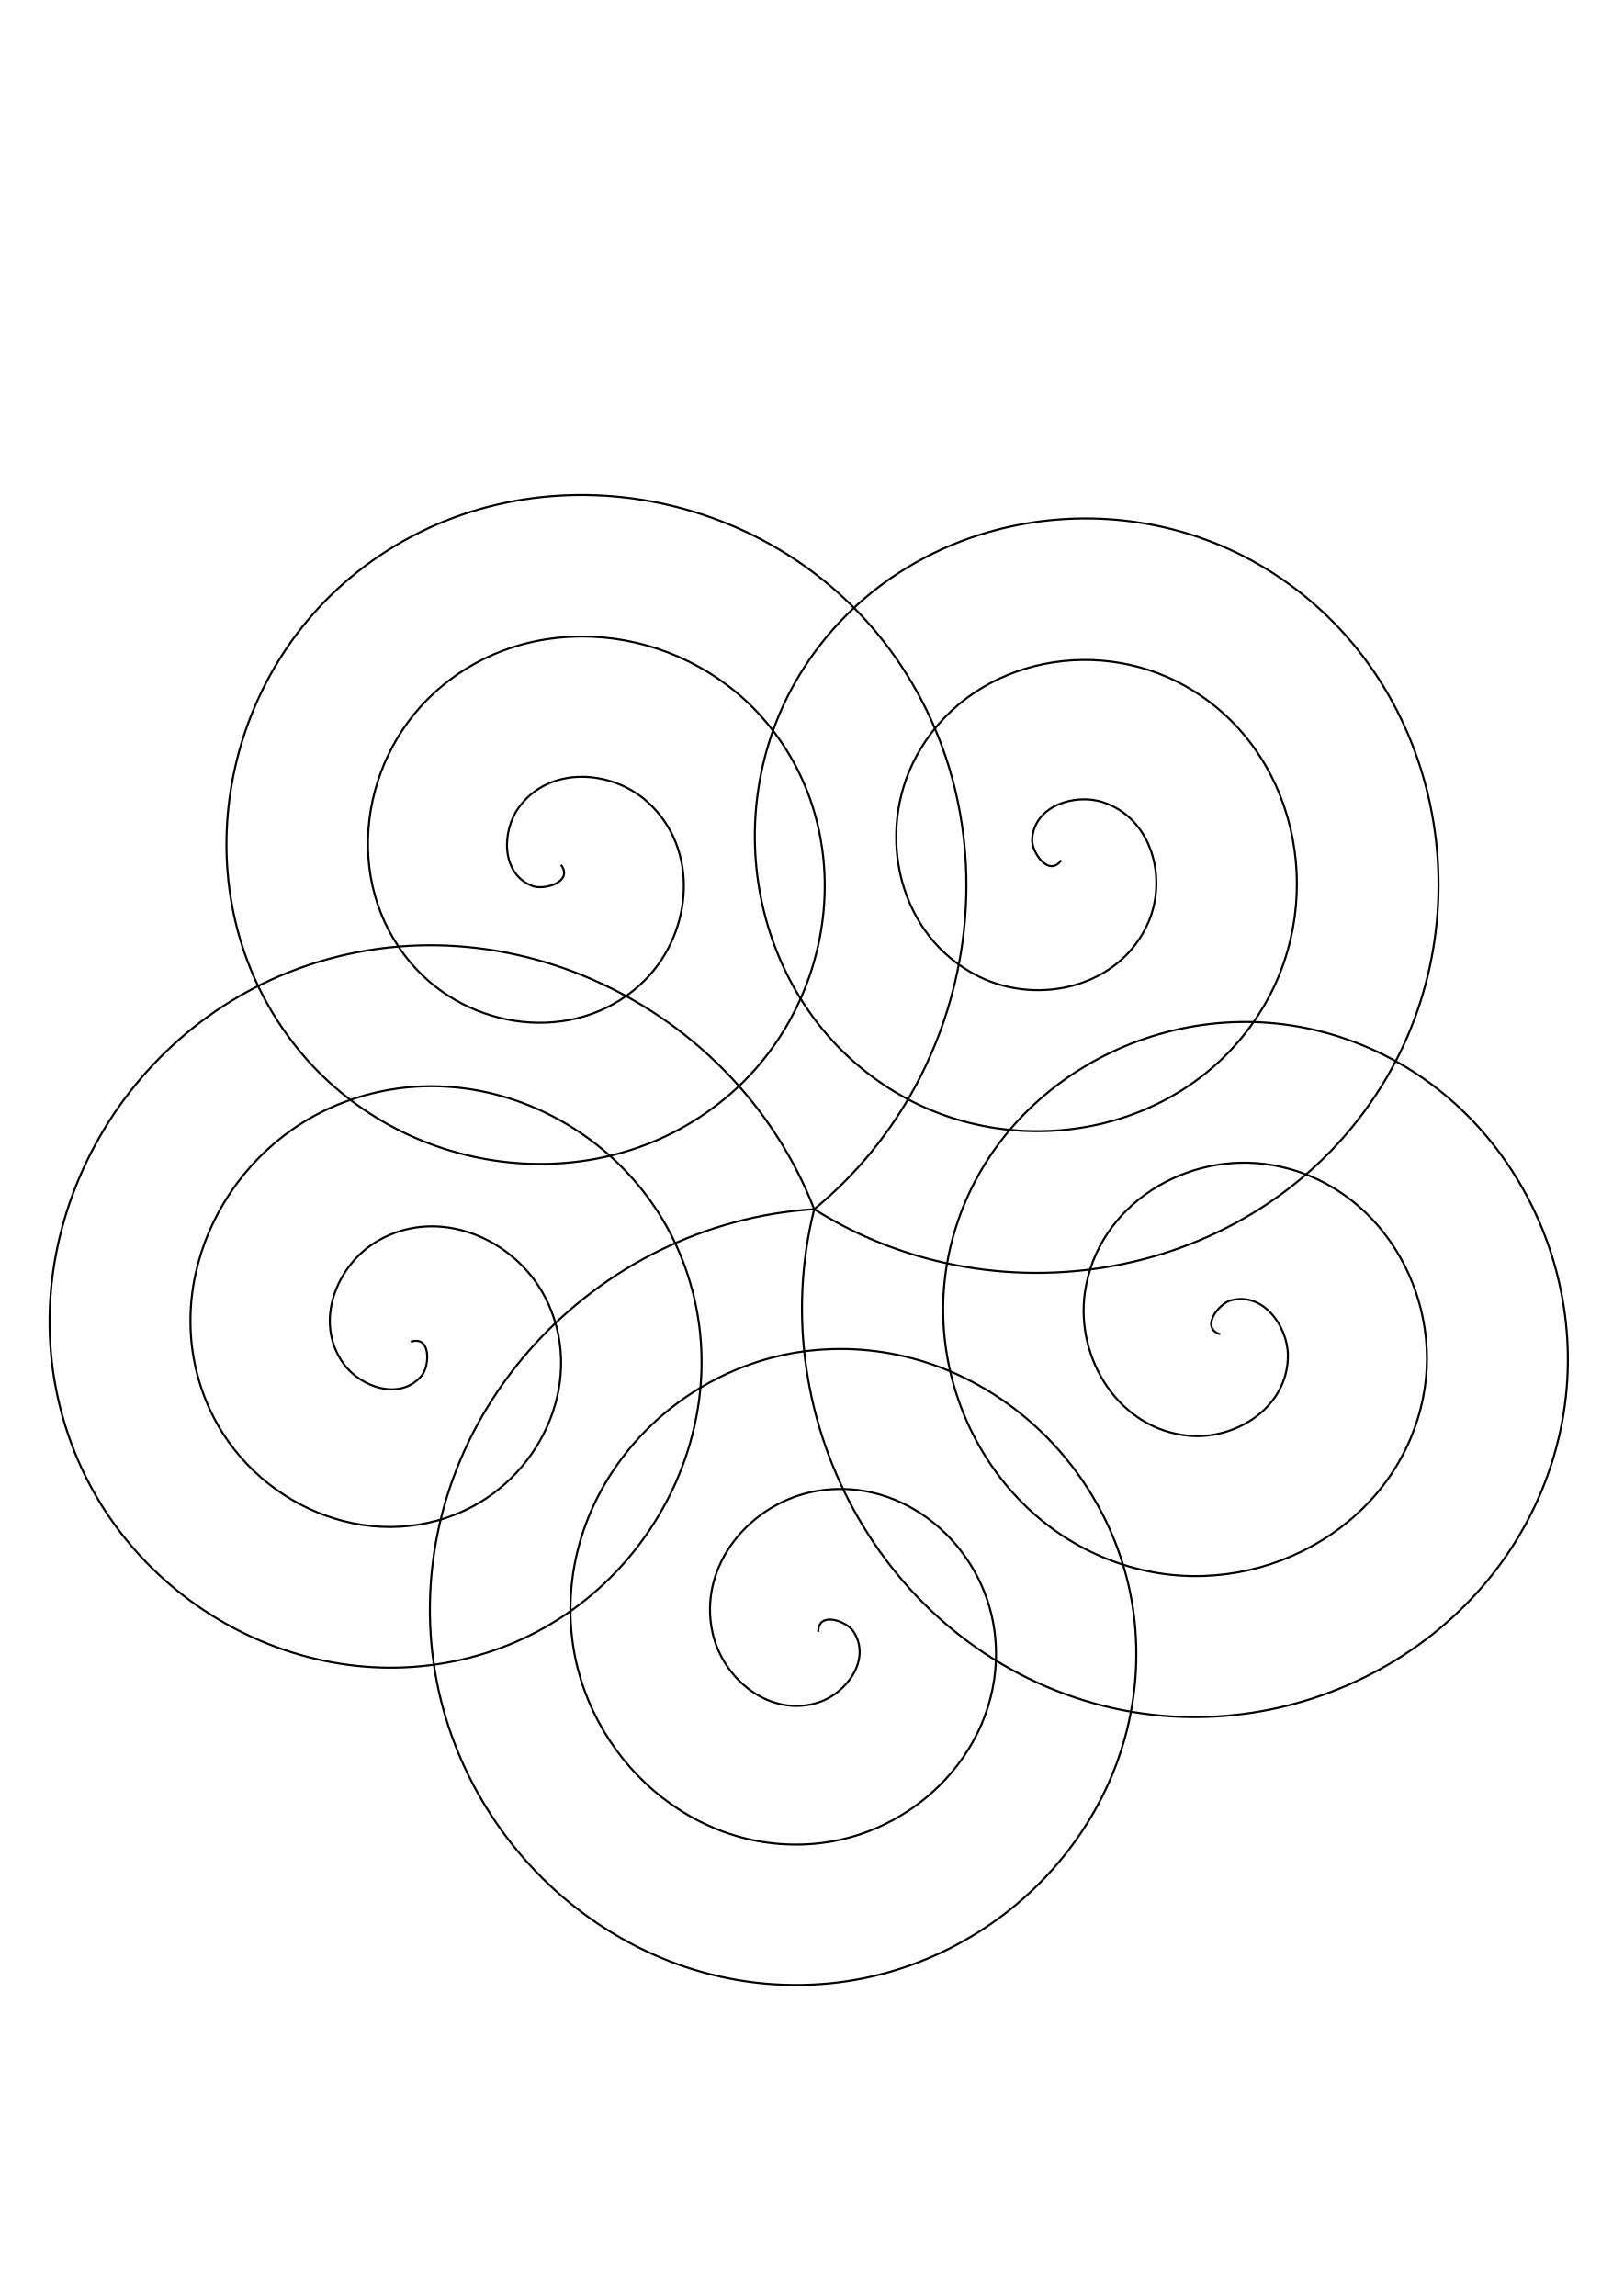
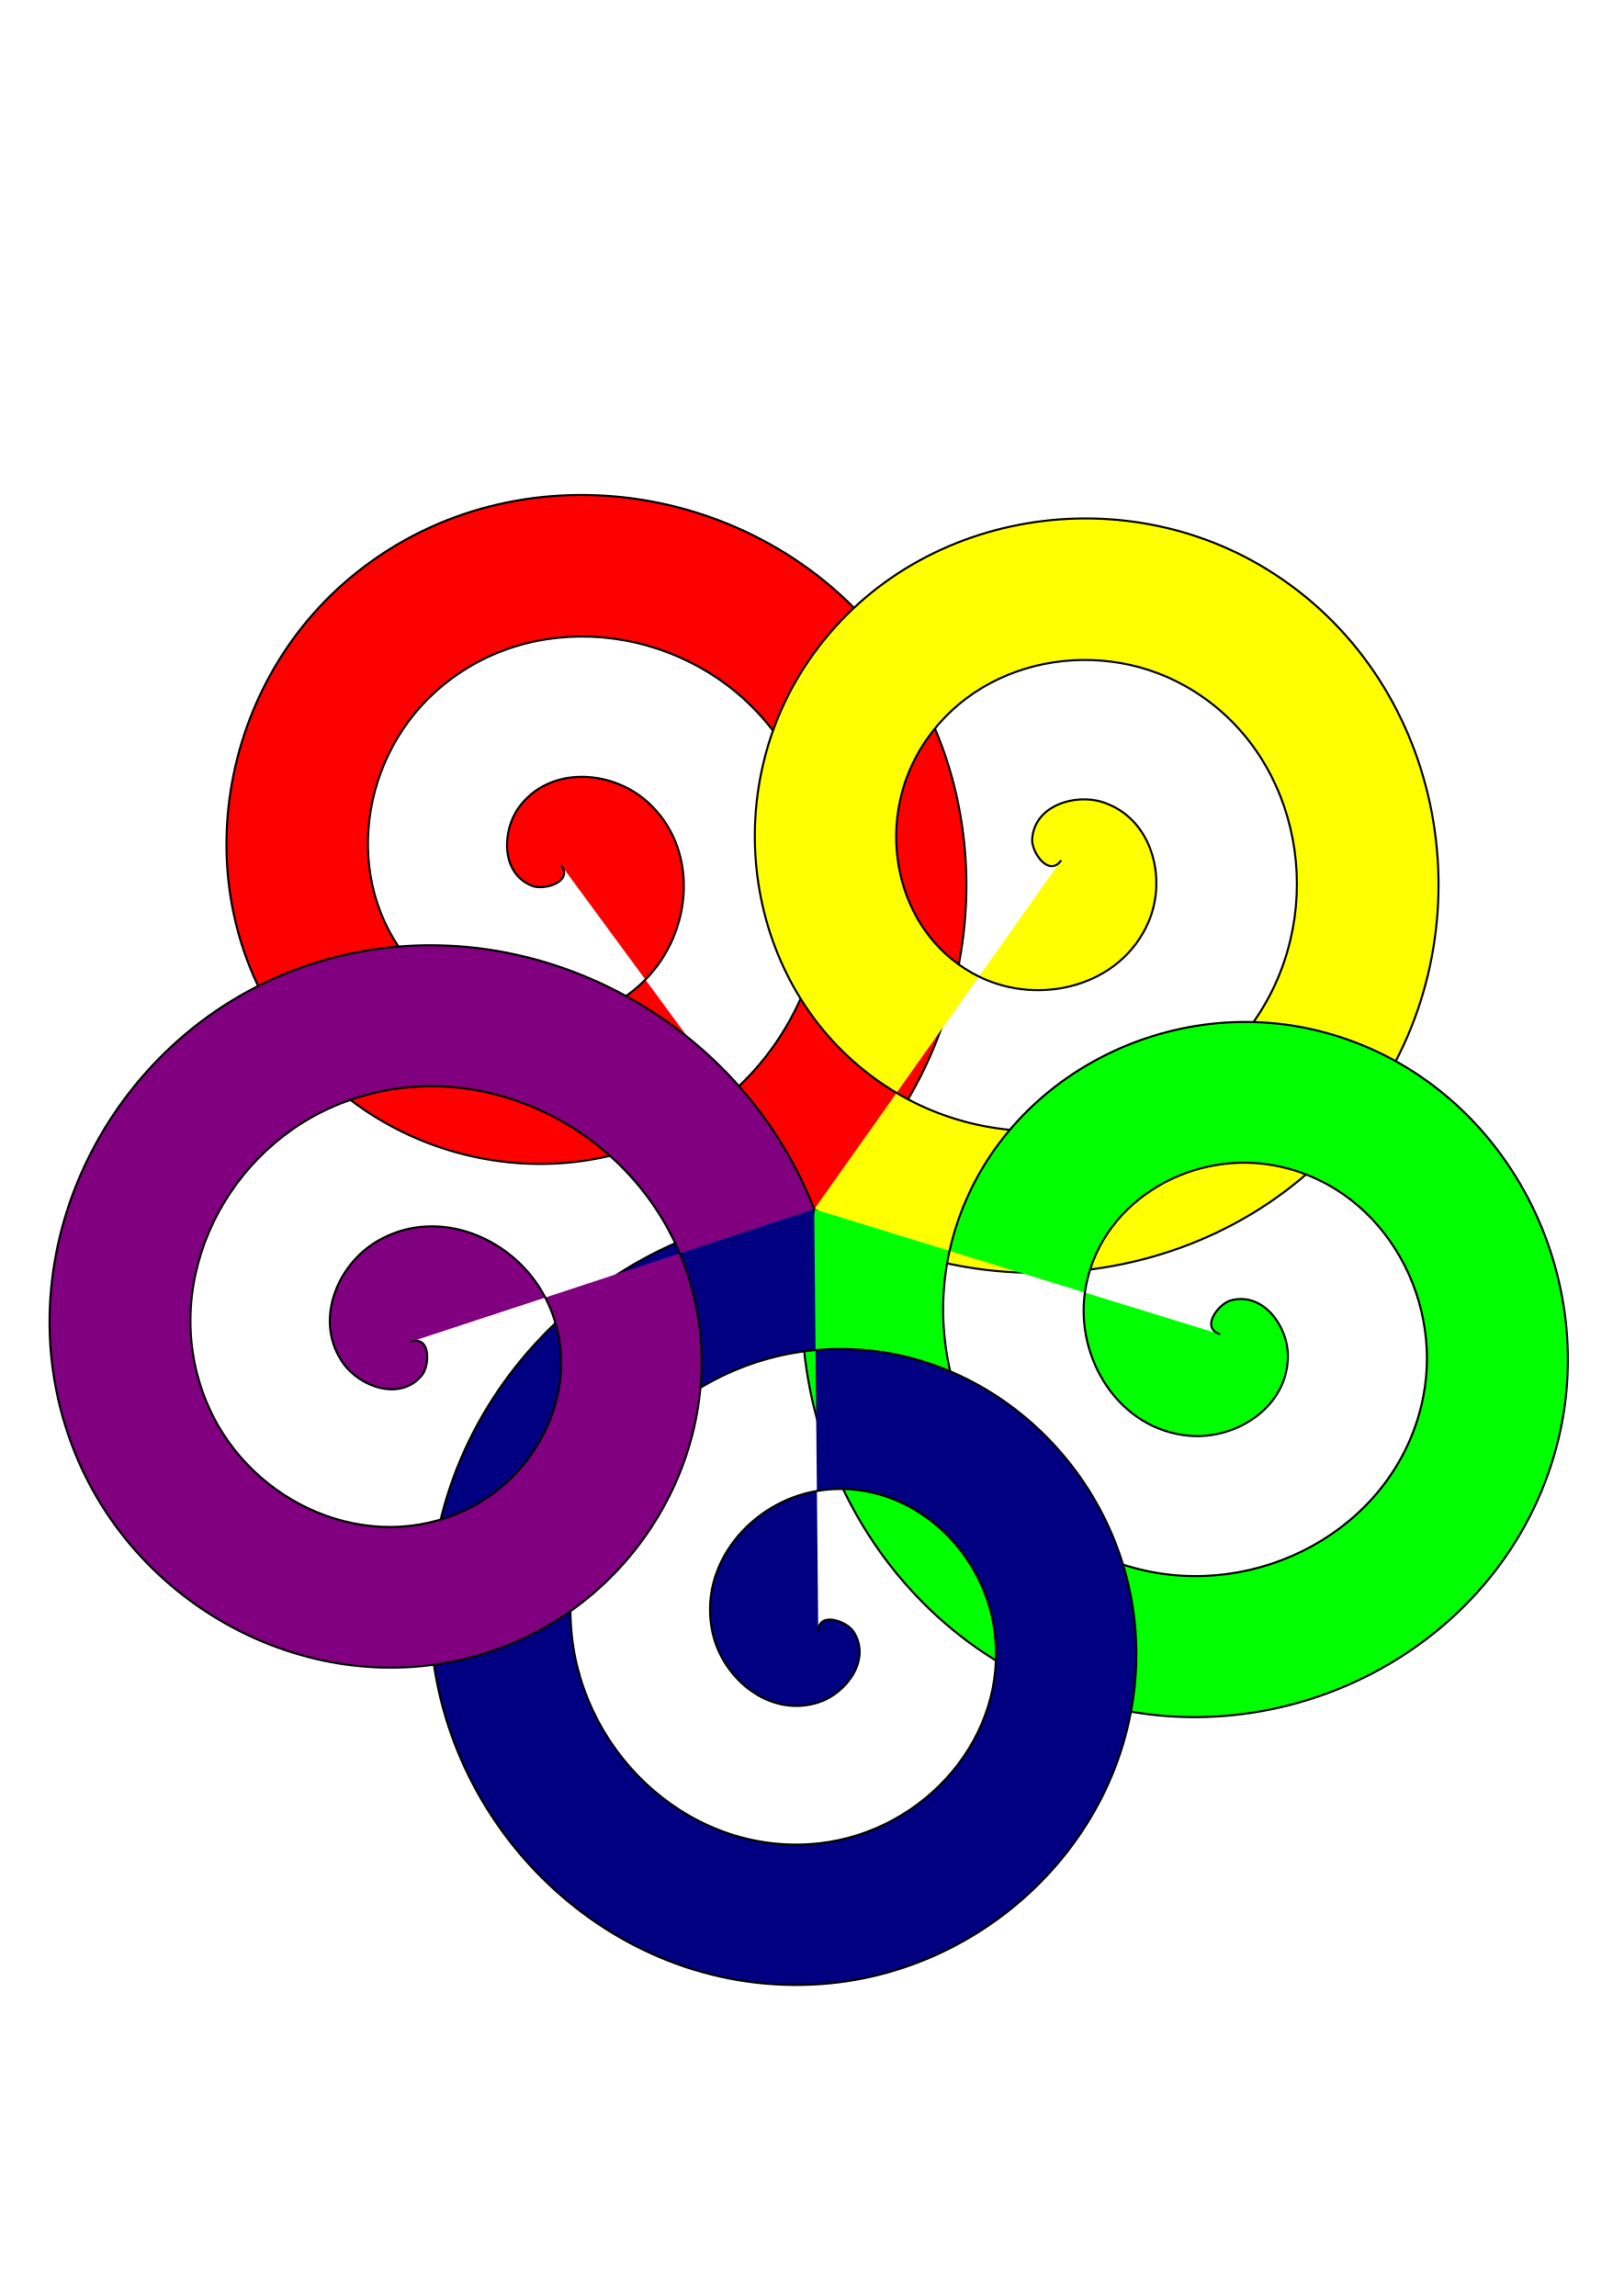
<svg xmlns="http://www.w3.org/2000/svg" width="210mm" height="297mm" viewBox="0 0 210 297" version="1.1" id="svg37">
  <defs id="defs31" />
  <g id="layer1">
-     <path style="fill:none;fill-rule:evenodd;stroke:#000000;stroke-width:0.265" id="path45" d="m 72.558,111.875 c 1.642,2.233 -2.2,3.315 -3.712,2.729 -4.096,-1.588 -3.949,-7.123 -1.746,-10.152 3.94,-5.419 11.946,-4.903 16.593,-0.763 6.82,6.075 5.896,16.839 -0.22,23.034 -8.152,8.257 -21.756,6.907 -29.474,-1.203 -9.712,-10.206 -7.928,-26.686 2.186,-35.915 12.249,-11.177 31.623,-8.953 42.355,3.169 12.647,14.286 9.982,36.564 -4.152,48.796 -16.319,14.122 -41.508,11.014 -55.237,-5.135 -15.599,-18.349 -12.046,-46.454 6.118,-61.677 20.378,-17.078 51.402,-13.08 68.118,7.101 18.558,22.405 14.115,56.35 -8.084,74.559" />
-     <path style="fill:none;fill-rule:evenodd;stroke:#000000;stroke-width:0.265" id="path47" d="m 137.255,111.276 c -1.602,2.263 -3.841,-1.043 -3.762,-2.663 0.215,-4.389 5.516,-5.996 9.087,-4.861 6.388,2.031 8.424,9.793 5.96,15.511 -3.616,8.391 -14.124,10.911 -21.935,7.059 -10.411,-5.134 -13.422,-18.474 -8.158,-28.359 6.624,-12.44 22.832,-15.946 34.784,-9.257 14.475,8.102 18.478,27.195 10.356,41.208 -9.571,16.514 -31.561,21.013 -47.632,11.455 -18.555,-11.035 -23.552,-35.929 -12.554,-54.056 12.497,-20.598 40.298,-26.093 60.481,-13.653 22.642,13.956 28.636,44.669 14.752,66.905 -15.414,24.686 -49.04,31.18 -73.329,15.851" />
-     <path style="fill:none;fill-rule:evenodd;stroke:#000000;stroke-width:0.265" id="path49" d="m 157.817,172.594 c -2.633,-0.811 -0.206,-3.949 1.348,-4.376 4.211,-1.157 7.369,3.349 7.404,7.072 0.062,6.659 -6.635,10.986 -12.796,10.432 -9.042,-0.814 -14.676,-9.954 -13.46,-18.521 1.621,-11.419 13.282,-18.395 24.245,-16.488 13.796,2.399 22.128,16.614 19.516,29.969 -3.163,16.175 -19.948,25.869 -35.693,22.544 -18.555,-3.919 -29.616,-23.284 -25.572,-41.417 4.669,-20.936 26.621,-33.366 47.142,-28.6 23.317,5.416 37.118,29.959 31.627,52.866 -6.16,25.698 -33.297,40.873 -58.59,34.655 -28.08,-6.902 -44.628,-36.635 -37.683,-64.314" />
-     <path style="fill:none;fill-rule:evenodd;stroke:#000000;stroke-width:0.265" id="path51" d="m 105.828,211.088 c -0.026,-2.741 3.682,-1.388 4.556,-0.044 2.368,3.643 -0.95,7.998 -4.469,9.156 -6.295,2.07 -12.42,-2.973 -13.755,-8.981 -1.96,-8.818 5.004,-16.92 13.493,-18.355 11.315,-1.912 21.451,7.036 22.955,18.006 1.892,13.805 -9.067,25.997 -22.518,27.554 -16.291,1.886 -30.551,-11.099 -32.154,-27.03 -1.889,-18.775 13.13,-35.111 31.543,-36.754 21.259,-1.897 39.674,15.161 41.353,36.055 1.908,23.742 -17.191,44.24 -40.568,45.953 -26.224,1.922 -48.807,-19.222 -50.552,-45.08 -1.937,-28.707 21.253,-53.376 49.592,-55.152" />
-     <path style="fill:none;fill-rule:evenodd;stroke:#000000;stroke-width:0.265" id="path53" d="m 53.135,173.562 c 2.616,-0.86 2.449,3.102 1.429,4.347 -2.765,3.376 -7.944,1.526 -10.124,-1.49 -3.898,-5.395 -0.936,-12.793 4.408,-15.9 7.843,-4.56 17.718,-0.362 21.676,7.327 5.275,10.248 -0.204,22.673 -10.246,27.452 -12.637,6.014 -27.643,-0.764 -33.229,-13.164 -6.765,-15.018 1.322,-32.62 16.083,-39.005 17.395,-7.524 37.603,1.878 44.781,19.001 8.287,19.77 -2.432,42.589 -21.92,50.557 -22.143,9.054 -47.577,-2.986 -56.333,-24.839 -9.823,-24.515 3.539,-52.567 27.757,-62.11 26.887,-10.594 57.558,4.092 67.886,30.676" />
+     <path style="fill:#ff0000;fill-rule:evenodd;stroke:#000000;stroke-width:0.265" id="path45" d="m 72.558,111.875 c 1.642,2.233 -2.2,3.315 -3.712,2.729 -4.096,-1.588 -3.949,-7.123 -1.746,-10.152 3.94,-5.419 11.946,-4.903 16.593,-0.763 6.82,6.075 5.896,16.839 -0.22,23.034 -8.152,8.257 -21.756,6.907 -29.474,-1.203 -9.712,-10.206 -7.928,-26.686 2.186,-35.915 12.249,-11.177 31.623,-8.953 42.355,3.169 12.647,14.286 9.982,36.564 -4.152,48.796 -16.319,14.122 -41.508,11.014 -55.237,-5.135 -15.599,-18.349 -12.046,-46.454 6.118,-61.677 20.378,-17.078 51.402,-13.08 68.118,7.101 18.558,22.405 14.115,56.35 -8.084,74.559" />
+     <path style="fill:#ffff00;fill-rule:evenodd;stroke:#000000;stroke-width:0.265" id="path47" d="m 137.255,111.276 c -1.602,2.263 -3.841,-1.043 -3.762,-2.663 0.215,-4.389 5.516,-5.996 9.087,-4.861 6.388,2.031 8.424,9.793 5.96,15.511 -3.616,8.391 -14.124,10.911 -21.935,7.059 -10.411,-5.134 -13.422,-18.474 -8.158,-28.359 6.624,-12.44 22.832,-15.946 34.784,-9.257 14.475,8.102 18.478,27.195 10.356,41.208 -9.571,16.514 -31.561,21.013 -47.632,11.455 -18.555,-11.035 -23.552,-35.929 -12.554,-54.056 12.497,-20.598 40.298,-26.093 60.481,-13.653 22.642,13.956 28.636,44.669 14.752,66.905 -15.414,24.686 -49.04,31.18 -73.329,15.851" />
+     <path style="fill:#00ff00;fill-rule:evenodd;stroke:#000000;stroke-width:0.265" id="path49" d="m 157.817,172.594 c -2.633,-0.811 -0.206,-3.949 1.348,-4.376 4.211,-1.157 7.369,3.349 7.404,7.072 0.062,6.659 -6.635,10.986 -12.796,10.432 -9.042,-0.814 -14.676,-9.954 -13.46,-18.521 1.621,-11.419 13.282,-18.395 24.245,-16.488 13.796,2.399 22.128,16.614 19.516,29.969 -3.163,16.175 -19.948,25.869 -35.693,22.544 -18.555,-3.919 -29.616,-23.284 -25.572,-41.417 4.669,-20.936 26.621,-33.366 47.142,-28.6 23.317,5.416 37.118,29.959 31.627,52.866 -6.16,25.698 -33.297,40.873 -58.59,34.655 -28.08,-6.902 -44.628,-36.635 -37.683,-64.314" />
+     <path style="fill:#000080;fill-rule:evenodd;stroke:#000000;stroke-width:0.265" id="path51" d="m 105.828,211.088 c -0.026,-2.741 3.682,-1.388 4.556,-0.044 2.368,3.643 -0.95,7.998 -4.469,9.156 -6.295,2.07 -12.42,-2.973 -13.755,-8.981 -1.96,-8.818 5.004,-16.92 13.493,-18.355 11.315,-1.912 21.451,7.036 22.955,18.006 1.892,13.805 -9.067,25.997 -22.518,27.554 -16.291,1.886 -30.551,-11.099 -32.154,-27.03 -1.889,-18.775 13.13,-35.111 31.543,-36.754 21.259,-1.897 39.674,15.161 41.353,36.055 1.908,23.742 -17.191,44.24 -40.568,45.953 -26.224,1.922 -48.807,-19.222 -50.552,-45.08 -1.937,-28.707 21.253,-53.376 49.592,-55.152" />
+     <path style="fill:#800080;fill-rule:evenodd;stroke:#000000;stroke-width:0.265" id="path53" d="m 53.135,173.562 c 2.616,-0.86 2.449,3.102 1.429,4.347 -2.765,3.376 -7.944,1.526 -10.124,-1.49 -3.898,-5.395 -0.936,-12.793 4.408,-15.9 7.843,-4.56 17.718,-0.362 21.676,7.327 5.275,10.248 -0.204,22.673 -10.246,27.452 -12.637,6.014 -27.643,-0.764 -33.229,-13.164 -6.765,-15.018 1.322,-32.62 16.083,-39.005 17.395,-7.524 37.603,1.878 44.781,19.001 8.287,19.77 -2.432,42.589 -21.92,50.557 -22.143,9.054 -47.577,-2.986 -56.333,-24.839 -9.823,-24.515 3.539,-52.567 27.757,-62.11 26.887,-10.594 57.558,4.092 67.886,30.676" />
  </g>
</svg>
